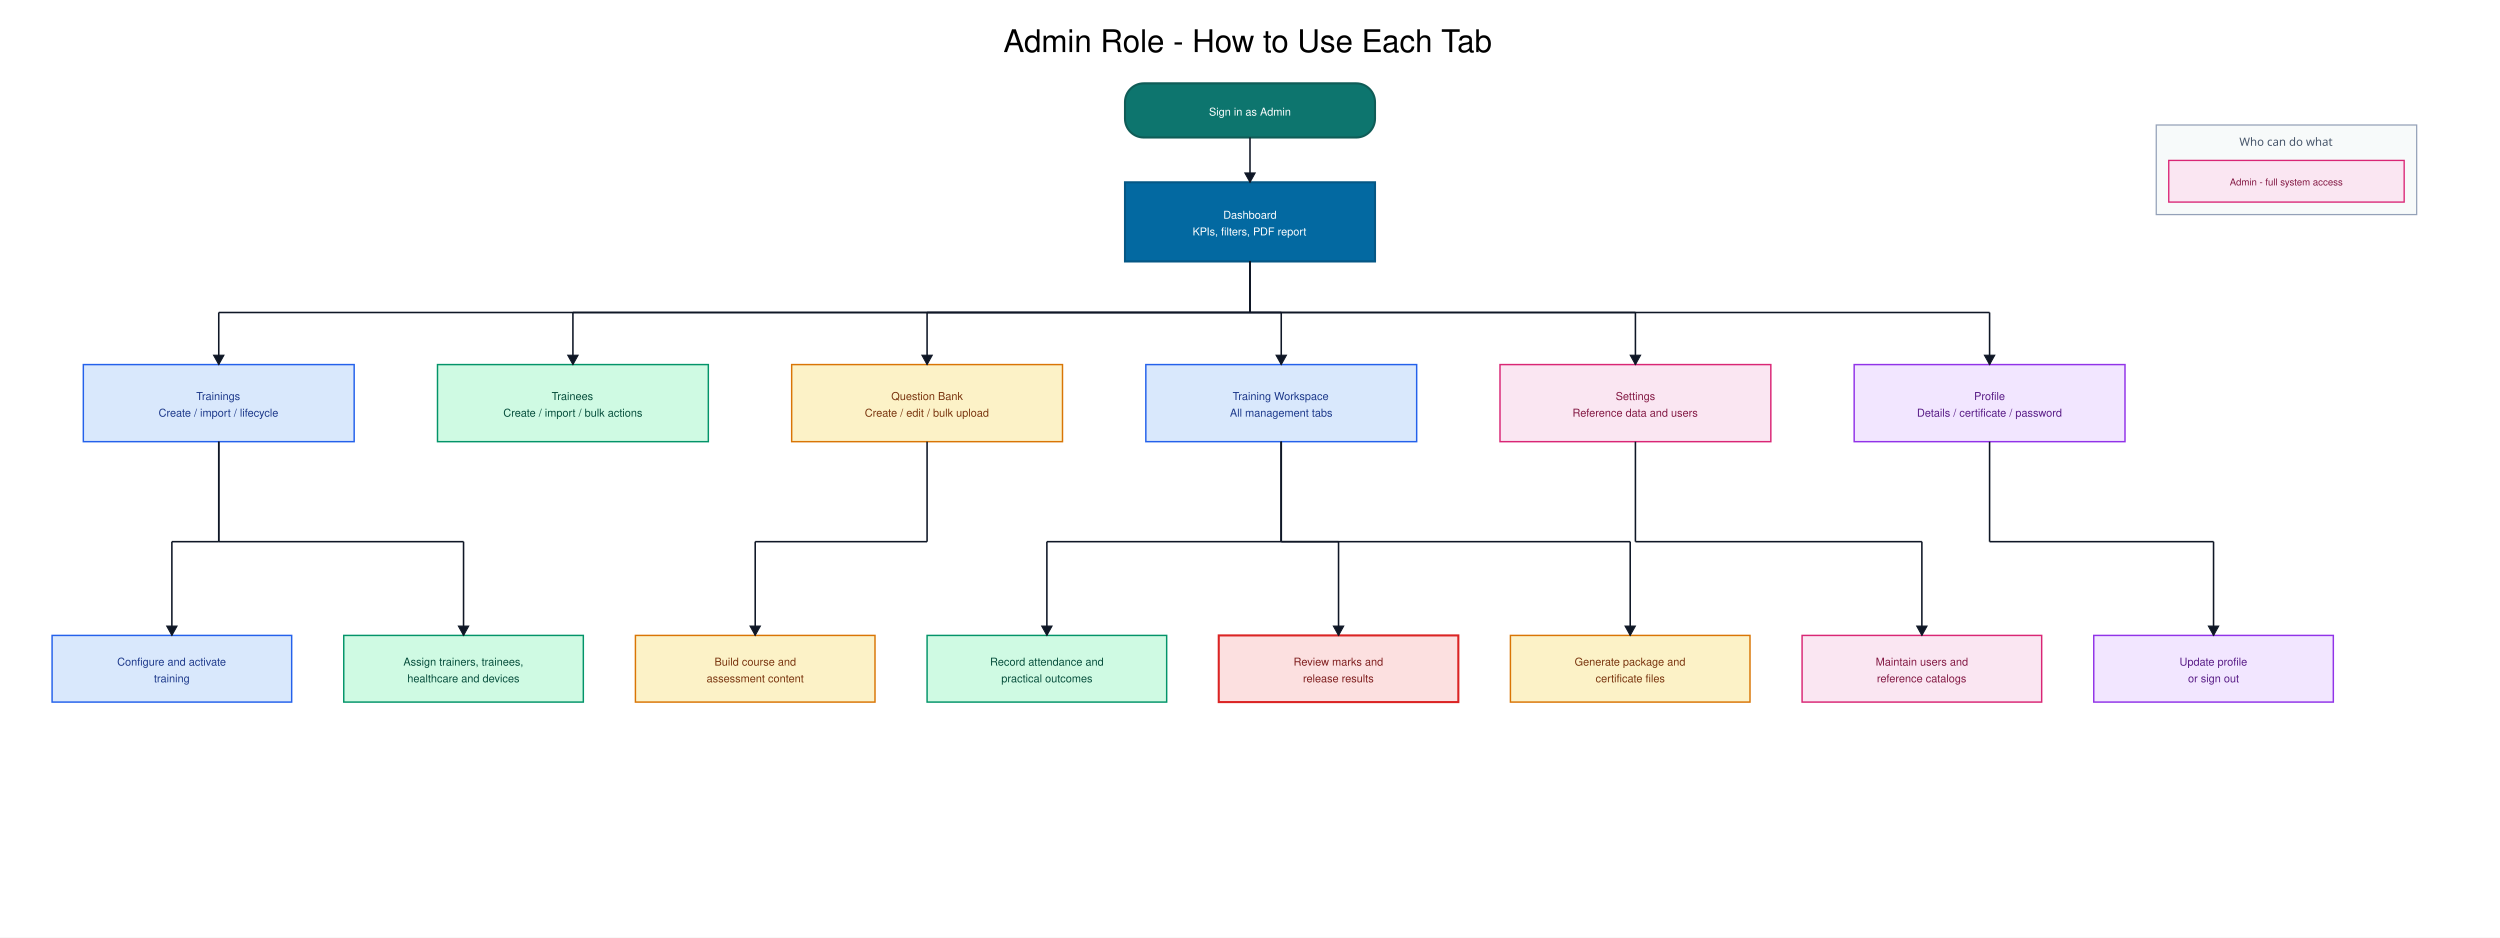
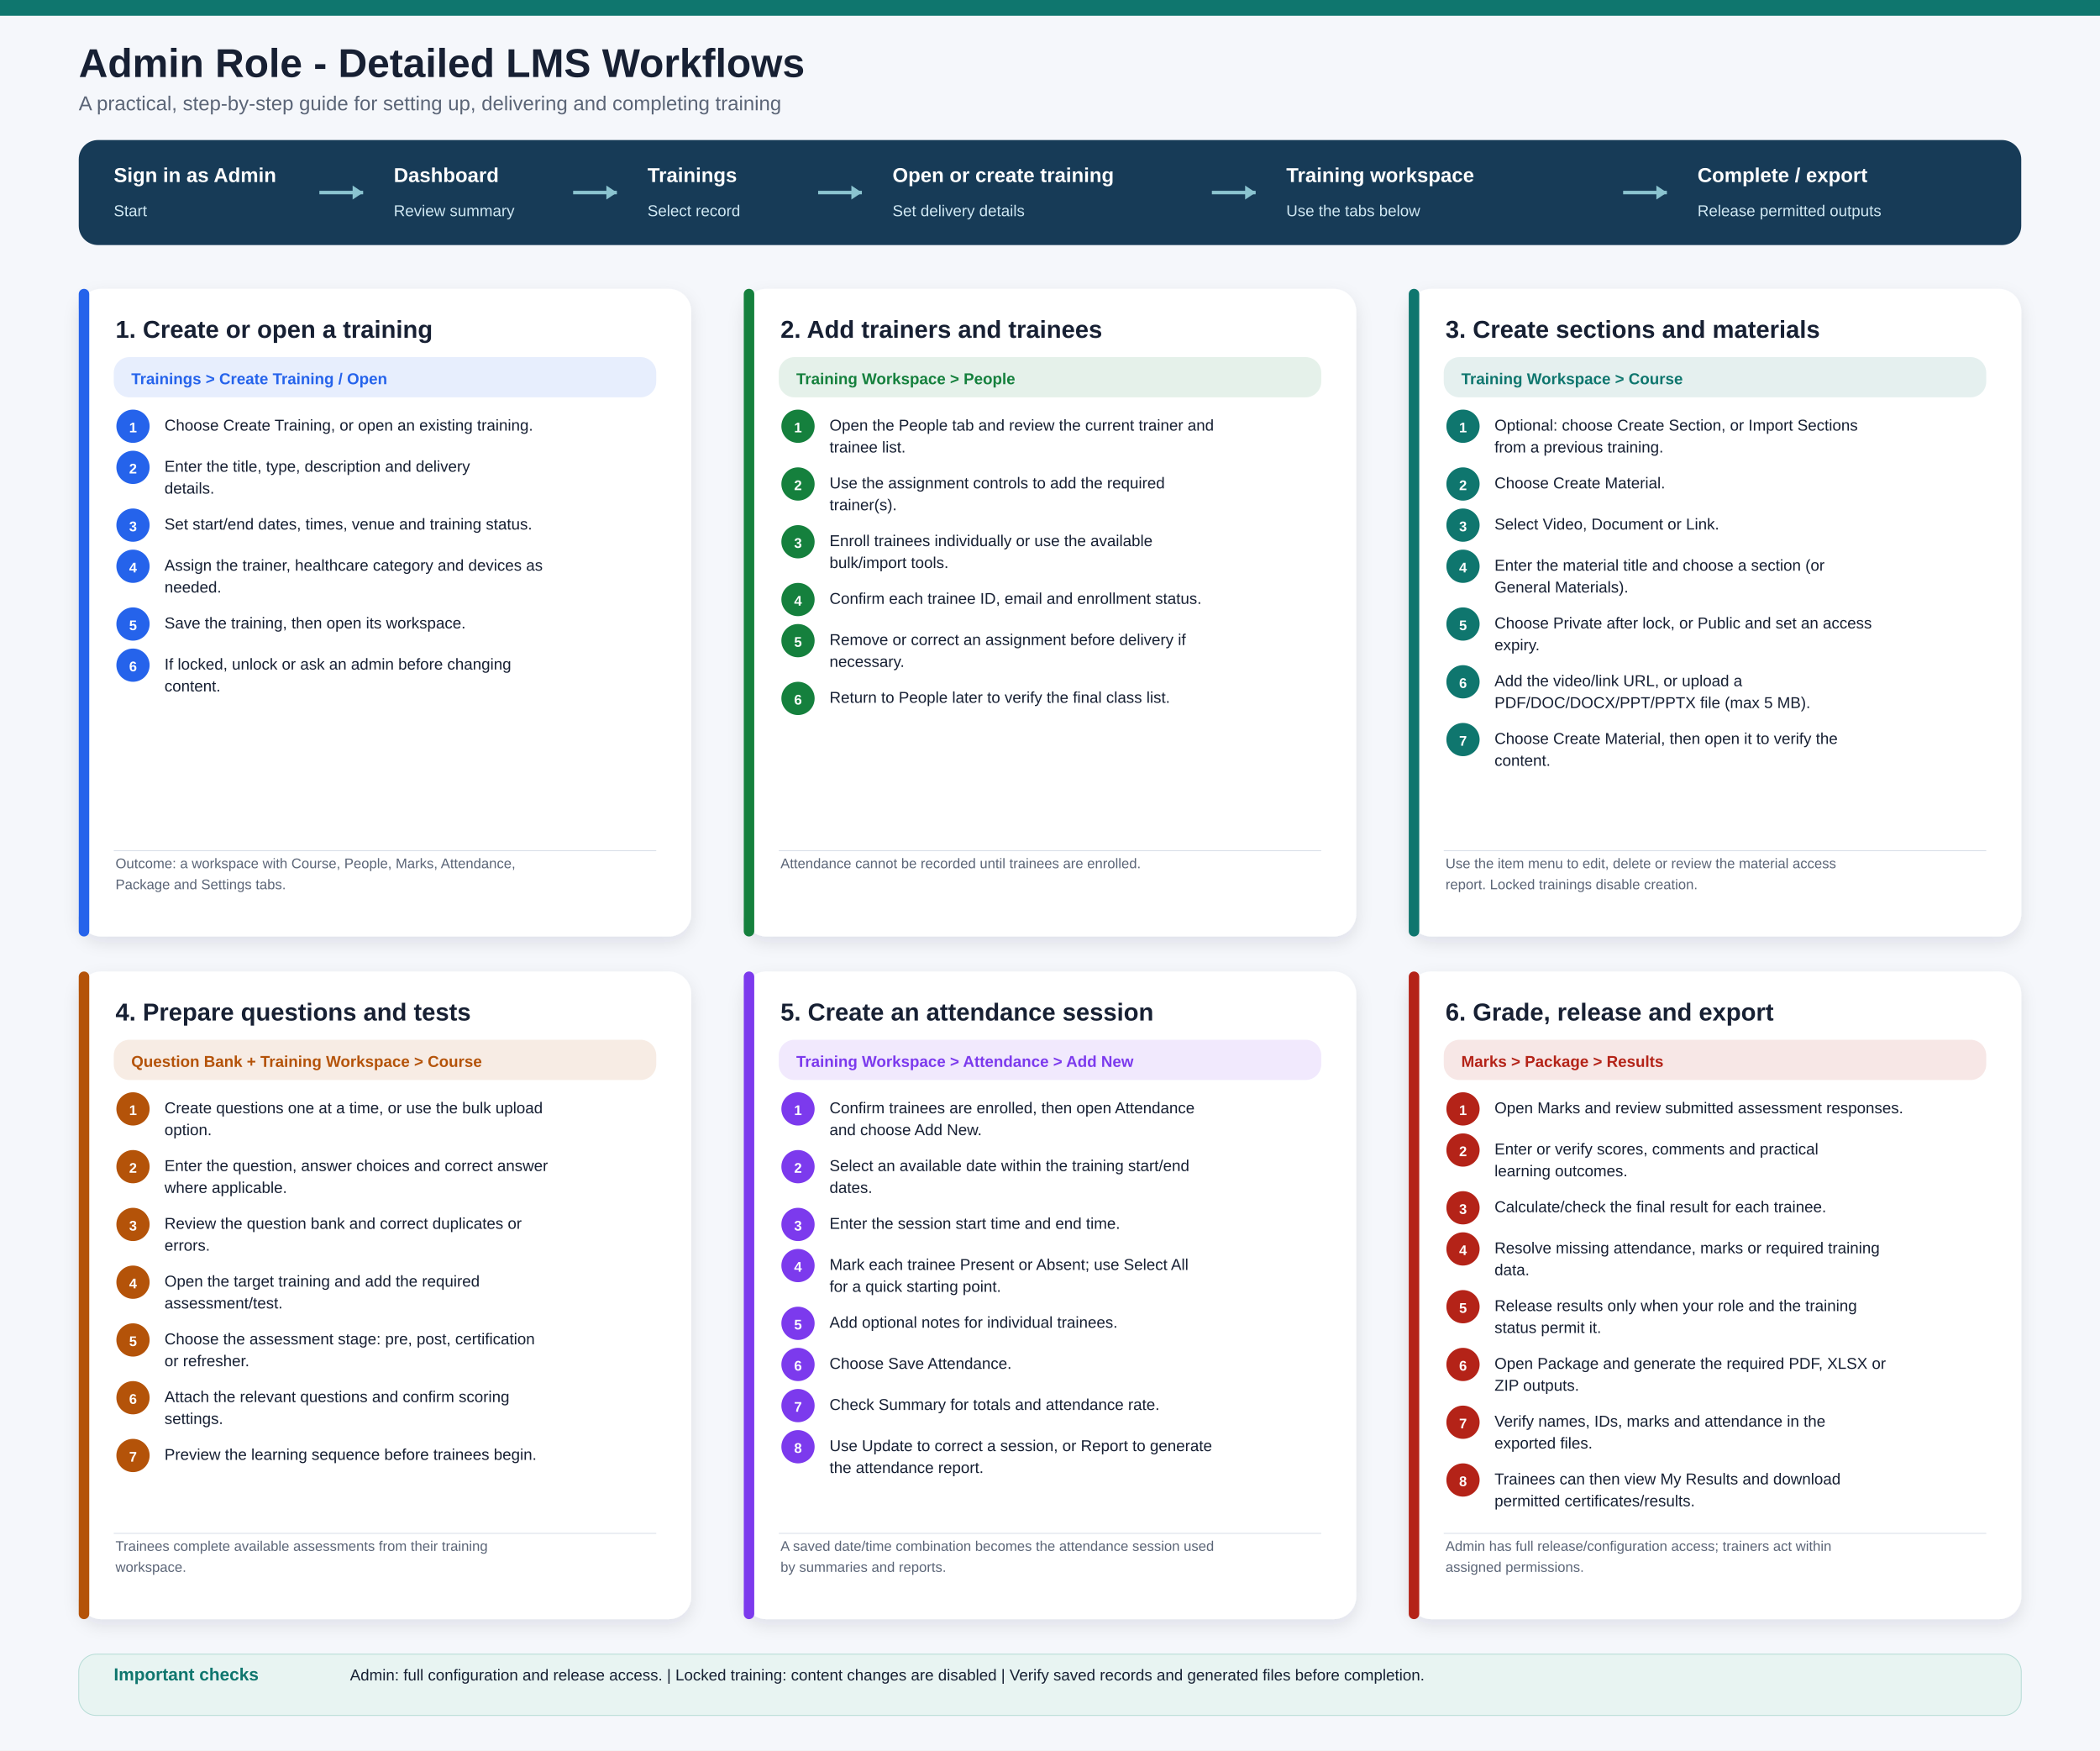
- <svg xmlns="http://www.w3.org/2000/svg" width="2400" height="900" preserveAspectRatio="xMinYMin meet" viewBox="0 0 2400 900" version="1.0" fill-rule="evenodd">
-   <clipPath id="clip">
-     <rect x="0" y="0" width="2400" height="900" />
-   </clipPath>
-   <g id="group" transform="scale(1,-1) translate(0,-900)" style="clip-path: url(#clip)">
-     <g transform="">
-       <rect x="0" y="0" width="2400" height="900" style="stroke: none; stroke-linecap: butt; stroke-width: 1; fill: rgb(100%,100%,100%); fill-rule: evenodd;" />
-       <text x="963.255" y="850" style="font-family: Helvetica; font-size: 30px;fill: rgb(0%,0%,0%); stroke:none;" transform="translate(0,1700) scale(1,-1)">Admin Role - How to Use Each Tab</text>
-       <rect x="1080" y="768" width="240" height="52" rx="18" ry="18" style="stroke: rgb(6%,36%,34%); stroke-linecap: butt; stroke-width: 2; fill: rgb(5%,46%,43%); fill-rule: evenodd;" />
-       <text x="1160.609" y="789.0" style="font-family: Helvetica; font-size: 10.5px;fill: rgb(100%,100%,100%); stroke:none;" transform="translate(0,1578) scale(1,-1)">Sign in as Admin</text>
-       <rect x="1080" y="649" width="240" height="76" style="stroke: rgb(2%,34%,52%); stroke-linecap: butt; stroke-width: 2; fill: rgb(1%,41%,63%); fill-rule: evenodd;" />
-       <text x="1174.322" y="690.0" style="font-family: Helvetica; font-size: 10.5px;fill: rgb(100%,100%,100%); stroke:none;" transform="translate(0,1380) scale(1,-1)">Dashboard</text>
-       <text x="1144.859" y="674.0" style="font-family: Helvetica; font-size: 10.5px;fill: rgb(100%,100%,100%); stroke:none;" transform="translate(0,1348) scale(1,-1)">KPIs, filters, PDF report</text>
-       <rect x="80" y="476" width="260" height="74" style="stroke: rgb(14%,38%,92%); stroke-linecap: butt; stroke-width: 1.4; fill: rgb(85%,91%,99%); fill-rule: evenodd;" />
-       <text x="188.412" y="516.0" style="font-family: Helvetica; font-size: 10.5px;fill: rgb(11%,22%,54%); stroke:none;" transform="translate(0,1032) scale(1,-1)">Trainings</text>
-       <text x="152.234" y="500.0" style="font-family: Helvetica; font-size: 10.5px;fill: rgb(11%,22%,54%); stroke:none;" transform="translate(0,1000) scale(1,-1)">Create / import / lifecycle</text>
-       <rect x="420" y="476" width="260" height="74" style="stroke: rgb(1%,58%,41%); stroke-linecap: butt; stroke-width: 1.4; fill: rgb(81%,98%,89%); fill-rule: evenodd;" />
-       <text x="529.577" y="516.0" style="font-family: Helvetica; font-size: 10.5px;fill: rgb(2%,30%,23%); stroke:none;" transform="translate(0,1032) scale(1,-1)">Trainees</text>
-       <text x="483.183" y="500.0" style="font-family: Helvetica; font-size: 10.5px;fill: rgb(2%,30%,23%); stroke:none;" transform="translate(0,1000) scale(1,-1)">Create / import / bulk actions</text>
-       <rect x="760" y="476" width="260" height="74" style="stroke: rgb(85%,46%,2%); stroke-linecap: butt; stroke-width: 1.4; fill: rgb(99%,95%,78%); fill-rule: evenodd;" />
-       <text x="855.565" y="516.0" style="font-family: Helvetica; font-size: 10.5px;fill: rgb(47%,20%,5%); stroke:none;" transform="translate(0,1032) scale(1,-1)">Question Bank</text>
-       <text x="830.176" y="500.0" style="font-family: Helvetica; font-size: 10.5px;fill: rgb(47%,20%,5%); stroke:none;" transform="translate(0,1000) scale(1,-1)">Create / edit / bulk upload</text>
-       <rect x="1100" y="476" width="260" height="74" style="stroke: rgb(14%,38%,92%); stroke-linecap: butt; stroke-width: 1.4; fill: rgb(85%,91%,99%); fill-rule: evenodd;" />
-       <text x="1183.322" y="516.0" style="font-family: Helvetica; font-size: 10.5px;fill: rgb(11%,22%,54%); stroke:none;" transform="translate(0,1032) scale(1,-1)">Training Workspace</text>
-       <text x="1180.687" y="500.0" style="font-family: Helvetica; font-size: 10.5px;fill: rgb(11%,22%,54%); stroke:none;" transform="translate(0,1000) scale(1,-1)">All management tabs</text>
-       <rect x="1440" y="476" width="260" height="74" style="stroke: rgb(85%,15%,46%); stroke-linecap: butt; stroke-width: 1.4; fill: rgb(98%,90%,95%); fill-rule: evenodd;" />
-       <text x="1551.032" y="516.0" style="font-family: Helvetica; font-size: 10.5px;fill: rgb(51%,9%,26%); stroke:none;" transform="translate(0,1032) scale(1,-1)">Settings</text>
-       <text x="1509.593" y="500.0" style="font-family: Helvetica; font-size: 10.5px;fill: rgb(51%,9%,26%); stroke:none;" transform="translate(0,1000) scale(1,-1)">Reference data and users</text>
-       <rect x="1780" y="476" width="260" height="74" style="stroke: rgb(57%,20%,91%); stroke-linecap: butt; stroke-width: 1.4; fill: rgb(95%,90%,100%); fill-rule: evenodd;" />
-       <text x="1895.121" y="516.0" style="font-family: Helvetica; font-size: 10.5px;fill: rgb(34%,10%,52%); stroke:none;" transform="translate(0,1032) scale(1,-1)">Profile</text>
-       <text x="1840.269" y="500.0" style="font-family: Helvetica; font-size: 10.5px;fill: rgb(34%,10%,52%); stroke:none;" transform="translate(0,1000) scale(1,-1)">Details / certificate / password</text>
-       <rect x="50" y="226" width="230" height="64" style="stroke: rgb(14%,38%,92%); stroke-linecap: butt; stroke-width: 1.4; fill: rgb(85%,91%,99%); fill-rule: evenodd;" />
-       <text x="112.474" y="261.0" style="font-family: Helvetica; font-size: 10.5px;fill: rgb(11%,22%,54%); stroke:none;" transform="translate(0,522) scale(1,-1)">Configure and activate</text>
-       <text x="147.785" y="245.0" style="font-family: Helvetica; font-size: 10.5px;fill: rgb(11%,22%,54%); stroke:none;" transform="translate(0,490) scale(1,-1)">training</text>
-       <rect x="330" y="226" width="230" height="64" style="stroke: rgb(1%,58%,41%); stroke-linecap: butt; stroke-width: 1.4; fill: rgb(81%,98%,89%); fill-rule: evenodd;" />
-       <text x="387.229" y="261.0" style="font-family: Helvetica; font-size: 10.5px;fill: rgb(2%,30%,23%); stroke:none;" transform="translate(0,522) scale(1,-1)">Assign trainers, trainees,</text>
-       <text x="391.014" y="245.0" style="font-family: Helvetica; font-size: 10.5px;fill: rgb(2%,30%,23%); stroke:none;" transform="translate(0,490) scale(1,-1)">healthcare and devices</text>
-       <rect x="610" y="226" width="230" height="64" style="stroke: rgb(85%,46%,2%); stroke-linecap: butt; stroke-width: 1.4; fill: rgb(99%,95%,78%); fill-rule: evenodd;" />
-       <text x="685.898" y="261.0" style="font-family: Helvetica; font-size: 10.5px;fill: rgb(47%,20%,5%); stroke:none;" transform="translate(0,522) scale(1,-1)">Build course and</text>
-       <text x="678.312" y="245.0" style="font-family: Helvetica; font-size: 10.5px;fill: rgb(47%,20%,5%); stroke:none;" transform="translate(0,490) scale(1,-1)">assessment content</text>
-       <rect x="890" y="226" width="230" height="64" style="stroke: rgb(1%,58%,41%); stroke-linecap: butt; stroke-width: 1.4; fill: rgb(81%,98%,89%); fill-rule: evenodd;" />
-       <text x="950.426" y="261.0" style="font-family: Helvetica; font-size: 10.5px;fill: rgb(2%,30%,23%); stroke:none;" transform="translate(0,522) scale(1,-1)">Record attendance and</text>
-       <text x="961.236" y="245.0" style="font-family: Helvetica; font-size: 10.5px;fill: rgb(2%,30%,23%); stroke:none;" transform="translate(0,490) scale(1,-1)">practical outcomes</text>
-       <rect x="1170" y="226" width="230" height="64" style="stroke: rgb(86%,14%,14%); stroke-linecap: butt; stroke-width: 2; fill: rgb(99%,88%,88%); fill-rule: evenodd;" />
-       <text x="1241.824" y="261.0" style="font-family: Helvetica; font-size: 10.5px;fill: rgb(49%,11%,11%); stroke:none;" transform="translate(0,522) scale(1,-1)">Review marks and</text>
-       <text x="1250.864" y="245.0" style="font-family: Helvetica; font-size: 10.5px;fill: rgb(49%,11%,11%); stroke:none;" transform="translate(0,490) scale(1,-1)">release results</text>
-       <rect x="1450" y="226" width="230" height="64" style="stroke: rgb(85%,46%,2%); stroke-linecap: butt; stroke-width: 1.4; fill: rgb(99%,95%,78%); fill-rule: evenodd;" />
-       <text x="1511.592" y="261.0" style="font-family: Helvetica; font-size: 10.5px;fill: rgb(47%,20%,5%); stroke:none;" transform="translate(0,522) scale(1,-1)">Generate package and</text>
-       <text x="1531.741" y="245.0" style="font-family: Helvetica; font-size: 10.5px;fill: rgb(47%,20%,5%); stroke:none;" transform="translate(0,490) scale(1,-1)">certificate files</text>
-       <rect x="1730" y="226" width="230" height="64" style="stroke: rgb(85%,15%,46%); stroke-linecap: butt; stroke-width: 1.4; fill: rgb(98%,90%,95%); fill-rule: evenodd;" />
-       <text x="1800.648" y="261.0" style="font-family: Helvetica; font-size: 10.5px;fill: rgb(51%,9%,26%); stroke:none;" transform="translate(0,522) scale(1,-1)">Maintain users and</text>
-       <text x="1801.813" y="245.0" style="font-family: Helvetica; font-size: 10.5px;fill: rgb(51%,9%,26%); stroke:none;" transform="translate(0,490) scale(1,-1)">reference catalogs</text>
-       <rect x="2010" y="226" width="230" height="64" style="stroke: rgb(57%,20%,91%); stroke-linecap: butt; stroke-width: 1.4; fill: rgb(95%,90%,100%); fill-rule: evenodd;" />
-       <text x="2092.319" y="261.0" style="font-family: Helvetica; font-size: 10.5px;fill: rgb(34%,10%,52%); stroke:none;" transform="translate(0,522) scale(1,-1)">Update profile</text>
-       <text x="2100.488" y="245.0" style="font-family: Helvetica; font-size: 10.5px;fill: rgb(34%,10%,52%); stroke:none;" transform="translate(0,490) scale(1,-1)">or sign out</text>
-       <path d="M 1200,768 L 1200,725 Z" style="stroke: rgb(6%,9%,15%); stroke-linecap: butt; stroke-width: 1.5;" />
-       <polygon points="1200 725, 1195 734, 1205 734" style="stroke: rgb(6%,9%,15%); stroke-linecap: butt; stroke-width: 1; fill: rgb(6%,9%,15%); fill-rule: evenodd;" />
-       <path d="M 1200,649 L 1200,600 Z" style="stroke: rgb(6%,9%,15%); stroke-linecap: butt; stroke-width: 1.5;" />
-       <path d="M 1200,600 L 210,600 Z" style="stroke: rgb(6%,9%,15%); stroke-linecap: butt; stroke-width: 1.5;" />
-       <path d="M 210,600 L 210,550 Z" style="stroke: rgb(6%,9%,15%); stroke-linecap: butt; stroke-width: 1.5;" />
-       <polygon points="210 550, 205 559, 215 559" style="stroke: rgb(6%,9%,15%); stroke-linecap: butt; stroke-width: 1; fill: rgb(6%,9%,15%); fill-rule: evenodd;" />
-       <path d="M 1200,649 L 1200,600 Z" style="stroke: rgb(6%,9%,15%); stroke-linecap: butt; stroke-width: 1.5;" />
-       <path d="M 1200,600 L 550,600 Z" style="stroke: rgb(6%,9%,15%); stroke-linecap: butt; stroke-width: 1.5;" />
-       <path d="M 550,600 L 550,550 Z" style="stroke: rgb(6%,9%,15%); stroke-linecap: butt; stroke-width: 1.5;" />
-       <polygon points="550 550, 545 559, 555 559" style="stroke: rgb(6%,9%,15%); stroke-linecap: butt; stroke-width: 1; fill: rgb(6%,9%,15%); fill-rule: evenodd;" />
-       <path d="M 1200,649 L 1200,600 Z" style="stroke: rgb(6%,9%,15%); stroke-linecap: butt; stroke-width: 1.5;" />
-       <path d="M 1200,600 L 890,600 Z" style="stroke: rgb(6%,9%,15%); stroke-linecap: butt; stroke-width: 1.5;" />
-       <path d="M 890,600 L 890,550 Z" style="stroke: rgb(6%,9%,15%); stroke-linecap: butt; stroke-width: 1.5;" />
-       <polygon points="890 550, 885 559, 895 559" style="stroke: rgb(6%,9%,15%); stroke-linecap: butt; stroke-width: 1; fill: rgb(6%,9%,15%); fill-rule: evenodd;" />
-       <path d="M 1200,649 L 1200,600 Z" style="stroke: rgb(6%,9%,15%); stroke-linecap: butt; stroke-width: 1.5;" />
-       <path d="M 1200,600 L 1230,600 Z" style="stroke: rgb(6%,9%,15%); stroke-linecap: butt; stroke-width: 1.5;" />
-       <path d="M 1230,600 L 1230,550 Z" style="stroke: rgb(6%,9%,15%); stroke-linecap: butt; stroke-width: 1.5;" />
-       <polygon points="1230 550, 1225 559, 1235 559" style="stroke: rgb(6%,9%,15%); stroke-linecap: butt; stroke-width: 1; fill: rgb(6%,9%,15%); fill-rule: evenodd;" />
-       <path d="M 1200,649 L 1200,600 Z" style="stroke: rgb(6%,9%,15%); stroke-linecap: butt; stroke-width: 1.5;" />
-       <path d="M 1200,600 L 1570,600 Z" style="stroke: rgb(6%,9%,15%); stroke-linecap: butt; stroke-width: 1.5;" />
-       <path d="M 1570,600 L 1570,550 Z" style="stroke: rgb(6%,9%,15%); stroke-linecap: butt; stroke-width: 1.5;" />
-       <polygon points="1570 550, 1565 559, 1575 559" style="stroke: rgb(6%,9%,15%); stroke-linecap: butt; stroke-width: 1; fill: rgb(6%,9%,15%); fill-rule: evenodd;" />
-       <path d="M 1200,649 L 1200,600 Z" style="stroke: rgb(6%,9%,15%); stroke-linecap: butt; stroke-width: 1.5;" />
-       <path d="M 1200,600 L 1910,600 Z" style="stroke: rgb(6%,9%,15%); stroke-linecap: butt; stroke-width: 1.5;" />
-       <path d="M 1910,600 L 1910,550 Z" style="stroke: rgb(6%,9%,15%); stroke-linecap: butt; stroke-width: 1.5;" />
-       <polygon points="1910 550, 1905 559, 1915 559" style="stroke: rgb(6%,9%,15%); stroke-linecap: butt; stroke-width: 1; fill: rgb(6%,9%,15%); fill-rule: evenodd;" />
-       <path d="M 210,476 L 210,380 Z" style="stroke: rgb(6%,9%,15%); stroke-linecap: butt; stroke-width: 1.5;" />
-       <path d="M 210,380 L 165,380 Z" style="stroke: rgb(6%,9%,15%); stroke-linecap: butt; stroke-width: 1.5;" />
-       <path d="M 165,380 L 165,290 Z" style="stroke: rgb(6%,9%,15%); stroke-linecap: butt; stroke-width: 1.5;" />
-       <polygon points="165 290, 160 299, 170 299" style="stroke: rgb(6%,9%,15%); stroke-linecap: butt; stroke-width: 1; fill: rgb(6%,9%,15%); fill-rule: evenodd;" />
-       <path d="M 210,476 L 210,380 Z" style="stroke: rgb(6%,9%,15%); stroke-linecap: butt; stroke-width: 1.5;" />
-       <path d="M 210,380 L 445,380 Z" style="stroke: rgb(6%,9%,15%); stroke-linecap: butt; stroke-width: 1.5;" />
-       <path d="M 445,380 L 445,290 Z" style="stroke: rgb(6%,9%,15%); stroke-linecap: butt; stroke-width: 1.5;" />
-       <polygon points="445 290, 440 299, 450 299" style="stroke: rgb(6%,9%,15%); stroke-linecap: butt; stroke-width: 1; fill: rgb(6%,9%,15%); fill-rule: evenodd;" />
-       <path d="M 890,476 L 890,380 Z" style="stroke: rgb(6%,9%,15%); stroke-linecap: butt; stroke-width: 1.5;" />
-       <path d="M 890,380 L 725,380 Z" style="stroke: rgb(6%,9%,15%); stroke-linecap: butt; stroke-width: 1.5;" />
-       <path d="M 725,380 L 725,290 Z" style="stroke: rgb(6%,9%,15%); stroke-linecap: butt; stroke-width: 1.5;" />
-       <polygon points="725 290, 720 299, 730 299" style="stroke: rgb(6%,9%,15%); stroke-linecap: butt; stroke-width: 1; fill: rgb(6%,9%,15%); fill-rule: evenodd;" />
-       <path d="M 1230,476 L 1230,380 Z" style="stroke: rgb(6%,9%,15%); stroke-linecap: butt; stroke-width: 1.5;" />
-       <path d="M 1230,380 L 1005,380 Z" style="stroke: rgb(6%,9%,15%); stroke-linecap: butt; stroke-width: 1.5;" />
-       <path d="M 1005,380 L 1005,290 Z" style="stroke: rgb(6%,9%,15%); stroke-linecap: butt; stroke-width: 1.5;" />
-       <polygon points="1005 290, 1000 299, 1010 299" style="stroke: rgb(6%,9%,15%); stroke-linecap: butt; stroke-width: 1; fill: rgb(6%,9%,15%); fill-rule: evenodd;" />
-       <path d="M 1230,476 L 1230,380 Z" style="stroke: rgb(6%,9%,15%); stroke-linecap: butt; stroke-width: 1.5;" />
-       <path d="M 1230,380 L 1285,380 Z" style="stroke: rgb(6%,9%,15%); stroke-linecap: butt; stroke-width: 1.5;" />
-       <path d="M 1285,380 L 1285,290 Z" style="stroke: rgb(6%,9%,15%); stroke-linecap: butt; stroke-width: 1.5;" />
-       <polygon points="1285 290, 1280 299, 1290 299" style="stroke: rgb(6%,9%,15%); stroke-linecap: butt; stroke-width: 1; fill: rgb(6%,9%,15%); fill-rule: evenodd;" />
-       <path d="M 1230,476 L 1230,380 Z" style="stroke: rgb(6%,9%,15%); stroke-linecap: butt; stroke-width: 1.5;" />
-       <path d="M 1230,380 L 1565,380 Z" style="stroke: rgb(6%,9%,15%); stroke-linecap: butt; stroke-width: 1.5;" />
-       <path d="M 1565,380 L 1565,290 Z" style="stroke: rgb(6%,9%,15%); stroke-linecap: butt; stroke-width: 1.5;" />
-       <polygon points="1565 290, 1560 299, 1570 299" style="stroke: rgb(6%,9%,15%); stroke-linecap: butt; stroke-width: 1; fill: rgb(6%,9%,15%); fill-rule: evenodd;" />
-       <path d="M 1570,476 L 1570,380 Z" style="stroke: rgb(6%,9%,15%); stroke-linecap: butt; stroke-width: 1.5;" />
-       <path d="M 1570,380 L 1845,380 Z" style="stroke: rgb(6%,9%,15%); stroke-linecap: butt; stroke-width: 1.5;" />
-       <path d="M 1845,380 L 1845,290 Z" style="stroke: rgb(6%,9%,15%); stroke-linecap: butt; stroke-width: 1.5;" />
-       <polygon points="1845 290, 1840 299, 1850 299" style="stroke: rgb(6%,9%,15%); stroke-linecap: butt; stroke-width: 1; fill: rgb(6%,9%,15%); fill-rule: evenodd;" />
-       <path d="M 1910,476 L 1910,380 Z" style="stroke: rgb(6%,9%,15%); stroke-linecap: butt; stroke-width: 1.5;" />
-       <path d="M 1910,380 L 2125,380 Z" style="stroke: rgb(6%,9%,15%); stroke-linecap: butt; stroke-width: 1.5;" />
-       <path d="M 2125,380 L 2125,290 Z" style="stroke: rgb(6%,9%,15%); stroke-linecap: butt; stroke-width: 1.5;" />
-       <polygon points="2125 290, 2120 299, 2130 299" style="stroke: rgb(6%,9%,15%); stroke-linecap: butt; stroke-width: 1; fill: rgb(6%,9%,15%); fill-rule: evenodd;" />
-       <rect x="2070" y="694" width="250" height="86" style="stroke: rgb(58%,63%,72%); stroke-linecap: butt; stroke-width: 1.2; fill: rgb(97%,98%,98%); fill-rule: evenodd;" />
-       <text x="2149.773" y="760" style="font-family: Helvetica-Bold; font-size: 11px;fill: rgb(27%,33%,41%); stroke:none;" transform="translate(0,1520) scale(1,-1)">Who can do what</text>
-       <rect x="2082" y="706" width="226" height="40" style="stroke: rgb(85%,15%,46%); stroke-linecap: butt; stroke-width: 1.3; fill: rgb(98%,90%,95%); fill-rule: evenodd;" />
-       <text x="2140.554" y="722" style="font-family: Helvetica; font-size: 9.2px;fill: rgb(51%,9%,26%); stroke:none;" transform="translate(0,1444) scale(1,-1)">Admin - full system access</text>
-     </g>
-   </g>
+ <svg xmlns="http://www.w3.org/2000/svg" width="2400" height="2000" viewBox="0 0 2400 2000">
+   <defs>
+     <filter id="shadow" x="-10%" y="-10%" width="120%" height="130%">
+       <feDropShadow dx="0" dy="7" stdDeviation="9" flood-color="#172033" flood-opacity="0.10" />
+     </filter>
+   </defs>
+   <rect width="2400" height="2000" fill="#F5F7FB" />
+   <rect x="0" y="0" width="2400" height="18" fill="#0F766E" />
+   <text x="90" y="88" font-family="Arial, Helvetica, sans-serif" font-size="46" font-weight="700" fill="#172033" text-anchor="start">Admin Role - Detailed LMS Workflows</text>
+   <text x="90" y="126" font-family="Arial, Helvetica, sans-serif" font-size="23" font-weight="400" fill="#5B6577" text-anchor="start">A practical, step-by-step guide for setting up, delivering and completing training</text>
+   <rect x="90" y="160" width="2220" height="120" rx="22" fill="#173B57" />
+   <text x="130" y="208" font-family="Arial, Helvetica, sans-serif" font-size="23" font-weight="700" fill="#FFFFFF" text-anchor="start">Sign in as Admin</text>
+   <text x="450" y="208" font-family="Arial, Helvetica, sans-serif" font-size="23" font-weight="700" fill="#FFFFFF" text-anchor="start">Dashboard</text>
+   <text x="740" y="208" font-family="Arial, Helvetica, sans-serif" font-size="23" font-weight="700" fill="#FFFFFF" text-anchor="start">Trainings</text>
+   <text x="1020" y="208" font-family="Arial, Helvetica, sans-serif" font-size="23" font-weight="700" fill="#FFFFFF" text-anchor="start">Open or create training</text>
+   <text x="1470" y="208" font-family="Arial, Helvetica, sans-serif" font-size="23" font-weight="700" fill="#FFFFFF" text-anchor="start">Training workspace</text>
+   <text x="1940" y="208" font-family="Arial, Helvetica, sans-serif" font-size="23" font-weight="700" fill="#FFFFFF" text-anchor="start">Complete / export</text>
+   <text x="130" y="247" font-family="Arial, Helvetica, sans-serif" font-size="18" font-weight="400" fill="#CFE7F2" text-anchor="start">Start</text>
+   <text x="450" y="247" font-family="Arial, Helvetica, sans-serif" font-size="18" font-weight="400" fill="#CFE7F2" text-anchor="start">Review summary</text>
+   <text x="740" y="247" font-family="Arial, Helvetica, sans-serif" font-size="18" font-weight="400" fill="#CFE7F2" text-anchor="start">Select record</text>
+   <text x="1020" y="247" font-family="Arial, Helvetica, sans-serif" font-size="18" font-weight="400" fill="#CFE7F2" text-anchor="start">Set delivery details</text>
+   <text x="1470" y="247" font-family="Arial, Helvetica, sans-serif" font-size="18" font-weight="400" fill="#CFE7F2" text-anchor="start">Use the tabs below</text>
+   <text x="1940" y="247" font-family="Arial, Helvetica, sans-serif" font-size="18" font-weight="400" fill="#CFE7F2" text-anchor="start">Release permitted outputs</text>
+   <path d="M 365 220 H 415" stroke="#8BC4D0" stroke-width="4" />
+   <path d="M 415 220 l -12 -8 v 16 z" fill="#8BC4D0" />
+   <path d="M 655 220 H 705" stroke="#8BC4D0" stroke-width="4" />
+   <path d="M 705 220 l -12 -8 v 16 z" fill="#8BC4D0" />
+   <path d="M 935 220 H 985" stroke="#8BC4D0" stroke-width="4" />
+   <path d="M 985 220 l -12 -8 v 16 z" fill="#8BC4D0" />
+   <path d="M 1385 220 H 1435" stroke="#8BC4D0" stroke-width="4" />
+   <path d="M 1435 220 l -12 -8 v 16 z" fill="#8BC4D0" />
+   <path d="M 1855 220 H 1905" stroke="#8BC4D0" stroke-width="4" />
+   <path d="M 1905 220 l -12 -8 v 16 z" fill="#8BC4D0" />
+   <rect x="90" y="330" width="700" height="740" rx="26" fill="#FFFFFF" filter="url(#shadow)" />
+   <rect x="90" y="330" width="12" height="740" rx="6" fill="#2563EB" />
+   <text x="132" y="386" font-family="Arial, Helvetica, sans-serif" font-size="28" font-weight="700" fill="#172033" text-anchor="start">1. Create or open a training</text>
+   <rect x="130" y="408" width="620" height="46" rx="18" fill="#2563EB" opacity="0.11" />
+   <text x="150" y="439" font-family="Arial, Helvetica, sans-serif" font-size="18" font-weight="700" fill="#2563EB" text-anchor="start">Trainings  &gt;  Create Training / Open</text>
+   <circle cx="152" cy="487" r="19" fill="#2563EB" />
+   <text x="152" y="494" font-family="Arial, Helvetica, sans-serif" font-size="16" font-weight="700" fill="#FFFFFF" text-anchor="middle">1</text>
+   <text x="188" y="492" font-family="Arial, Helvetica, sans-serif" font-size="18" font-weight="400" fill="#172033" text-anchor="start">Choose Create Training, or open an existing training.</text>
+   <circle cx="152" cy="534" r="19" fill="#2563EB" />
+   <text x="152" y="541" font-family="Arial, Helvetica, sans-serif" font-size="16" font-weight="700" fill="#FFFFFF" text-anchor="middle">2</text>
+   <text x="188" y="539" font-family="Arial, Helvetica, sans-serif" font-size="18" font-weight="400" fill="#172033" text-anchor="start">Enter the title, type, description and delivery</text>
+   <text x="188" y="564" font-family="Arial, Helvetica, sans-serif" font-size="18" font-weight="400" fill="#172033" text-anchor="start">details.</text>
+   <circle cx="152" cy="600" r="19" fill="#2563EB" />
+   <text x="152" y="607" font-family="Arial, Helvetica, sans-serif" font-size="16" font-weight="700" fill="#FFFFFF" text-anchor="middle">3</text>
+   <text x="188" y="605" font-family="Arial, Helvetica, sans-serif" font-size="18" font-weight="400" fill="#172033" text-anchor="start">Set start/end dates, times, venue and training status.</text>
+   <circle cx="152" cy="647" r="19" fill="#2563EB" />
+   <text x="152" y="654" font-family="Arial, Helvetica, sans-serif" font-size="16" font-weight="700" fill="#FFFFFF" text-anchor="middle">4</text>
+   <text x="188" y="652" font-family="Arial, Helvetica, sans-serif" font-size="18" font-weight="400" fill="#172033" text-anchor="start">Assign the trainer, healthcare category and devices as</text>
+   <text x="188" y="677" font-family="Arial, Helvetica, sans-serif" font-size="18" font-weight="400" fill="#172033" text-anchor="start">needed.</text>
+   <circle cx="152" cy="713" r="19" fill="#2563EB" />
+   <text x="152" y="720" font-family="Arial, Helvetica, sans-serif" font-size="16" font-weight="700" fill="#FFFFFF" text-anchor="middle">5</text>
+   <text x="188" y="718" font-family="Arial, Helvetica, sans-serif" font-size="18" font-weight="400" fill="#172033" text-anchor="start">Save the training, then open its workspace.</text>
+   <circle cx="152" cy="760" r="19" fill="#2563EB" />
+   <text x="152" y="767" font-family="Arial, Helvetica, sans-serif" font-size="16" font-weight="700" fill="#FFFFFF" text-anchor="middle">6</text>
+   <text x="188" y="765" font-family="Arial, Helvetica, sans-serif" font-size="18" font-weight="400" fill="#172033" text-anchor="start">If locked, unlock or ask an admin before changing</text>
+   <text x="188" y="790" font-family="Arial, Helvetica, sans-serif" font-size="18" font-weight="400" fill="#172033" text-anchor="start">content.</text>
+   <line x1="130" y1="972" x2="750" y2="972" stroke="#D9DFE8" />
+   <text x="132" y="992" font-family="Arial, Helvetica, sans-serif" font-size="16" font-weight="400" fill="#5B6577" text-anchor="start">Outcome: a workspace with Course, People, Marks, Attendance,</text>
+   <text x="132" y="1016" font-family="Arial, Helvetica, sans-serif" font-size="16" font-weight="400" fill="#5B6577" text-anchor="start">Package and Settings tabs.</text>
+   <rect x="850" y="330" width="700" height="740" rx="26" fill="#FFFFFF" filter="url(#shadow)" />
+   <rect x="850" y="330" width="12" height="740" rx="6" fill="#15803D" />
+   <text x="892" y="386" font-family="Arial, Helvetica, sans-serif" font-size="28" font-weight="700" fill="#172033" text-anchor="start">2. Add trainers and trainees</text>
+   <rect x="890" y="408" width="620" height="46" rx="18" fill="#15803D" opacity="0.11" />
+   <text x="910" y="439" font-family="Arial, Helvetica, sans-serif" font-size="18" font-weight="700" fill="#15803D" text-anchor="start">Training Workspace  &gt;  People</text>
+   <circle cx="912" cy="487" r="19" fill="#15803D" />
+   <text x="912" y="494" font-family="Arial, Helvetica, sans-serif" font-size="16" font-weight="700" fill="#FFFFFF" text-anchor="middle">1</text>
+   <text x="948" y="492" font-family="Arial, Helvetica, sans-serif" font-size="18" font-weight="400" fill="#172033" text-anchor="start">Open the People tab and review the current trainer and</text>
+   <text x="948" y="517" font-family="Arial, Helvetica, sans-serif" font-size="18" font-weight="400" fill="#172033" text-anchor="start">trainee list.</text>
+   <circle cx="912" cy="553" r="19" fill="#15803D" />
+   <text x="912" y="560" font-family="Arial, Helvetica, sans-serif" font-size="16" font-weight="700" fill="#FFFFFF" text-anchor="middle">2</text>
+   <text x="948" y="558" font-family="Arial, Helvetica, sans-serif" font-size="18" font-weight="400" fill="#172033" text-anchor="start">Use the assignment controls to add the required</text>
+   <text x="948" y="583" font-family="Arial, Helvetica, sans-serif" font-size="18" font-weight="400" fill="#172033" text-anchor="start">trainer(s).</text>
+   <circle cx="912" cy="619" r="19" fill="#15803D" />
+   <text x="912" y="626" font-family="Arial, Helvetica, sans-serif" font-size="16" font-weight="700" fill="#FFFFFF" text-anchor="middle">3</text>
+   <text x="948" y="624" font-family="Arial, Helvetica, sans-serif" font-size="18" font-weight="400" fill="#172033" text-anchor="start">Enroll trainees individually or use the available</text>
+   <text x="948" y="649" font-family="Arial, Helvetica, sans-serif" font-size="18" font-weight="400" fill="#172033" text-anchor="start">bulk/import tools.</text>
+   <circle cx="912" cy="685" r="19" fill="#15803D" />
+   <text x="912" y="692" font-family="Arial, Helvetica, sans-serif" font-size="16" font-weight="700" fill="#FFFFFF" text-anchor="middle">4</text>
+   <text x="948" y="690" font-family="Arial, Helvetica, sans-serif" font-size="18" font-weight="400" fill="#172033" text-anchor="start">Confirm each trainee ID, email and enrollment status.</text>
+   <circle cx="912" cy="732" r="19" fill="#15803D" />
+   <text x="912" y="739" font-family="Arial, Helvetica, sans-serif" font-size="16" font-weight="700" fill="#FFFFFF" text-anchor="middle">5</text>
+   <text x="948" y="737" font-family="Arial, Helvetica, sans-serif" font-size="18" font-weight="400" fill="#172033" text-anchor="start">Remove or correct an assignment before delivery if</text>
+   <text x="948" y="762" font-family="Arial, Helvetica, sans-serif" font-size="18" font-weight="400" fill="#172033" text-anchor="start">necessary.</text>
+   <circle cx="912" cy="798" r="19" fill="#15803D" />
+   <text x="912" y="805" font-family="Arial, Helvetica, sans-serif" font-size="16" font-weight="700" fill="#FFFFFF" text-anchor="middle">6</text>
+   <text x="948" y="803" font-family="Arial, Helvetica, sans-serif" font-size="18" font-weight="400" fill="#172033" text-anchor="start">Return to People later to verify the final class list.</text>
+   <line x1="890" y1="972" x2="1510" y2="972" stroke="#D9DFE8" />
+   <text x="892" y="992" font-family="Arial, Helvetica, sans-serif" font-size="16" font-weight="400" fill="#5B6577" text-anchor="start">Attendance cannot be recorded until trainees are enrolled.</text>
+   <rect x="1610" y="330" width="700" height="740" rx="26" fill="#FFFFFF" filter="url(#shadow)" />
+   <rect x="1610" y="330" width="12" height="740" rx="6" fill="#0F766E" />
+   <text x="1652" y="386" font-family="Arial, Helvetica, sans-serif" font-size="28" font-weight="700" fill="#172033" text-anchor="start">3. Create sections and materials</text>
+   <rect x="1650" y="408" width="620" height="46" rx="18" fill="#0F766E" opacity="0.11" />
+   <text x="1670" y="439" font-family="Arial, Helvetica, sans-serif" font-size="18" font-weight="700" fill="#0F766E" text-anchor="start">Training Workspace  &gt;  Course</text>
+   <circle cx="1672" cy="487" r="19" fill="#0F766E" />
+   <text x="1672" y="494" font-family="Arial, Helvetica, sans-serif" font-size="16" font-weight="700" fill="#FFFFFF" text-anchor="middle">1</text>
+   <text x="1708" y="492" font-family="Arial, Helvetica, sans-serif" font-size="18" font-weight="400" fill="#172033" text-anchor="start">Optional: choose Create Section, or Import Sections</text>
+   <text x="1708" y="517" font-family="Arial, Helvetica, sans-serif" font-size="18" font-weight="400" fill="#172033" text-anchor="start">from a previous training.</text>
+   <circle cx="1672" cy="553" r="19" fill="#0F766E" />
+   <text x="1672" y="560" font-family="Arial, Helvetica, sans-serif" font-size="16" font-weight="700" fill="#FFFFFF" text-anchor="middle">2</text>
+   <text x="1708" y="558" font-family="Arial, Helvetica, sans-serif" font-size="18" font-weight="400" fill="#172033" text-anchor="start">Choose Create Material.</text>
+   <circle cx="1672" cy="600" r="19" fill="#0F766E" />
+   <text x="1672" y="607" font-family="Arial, Helvetica, sans-serif" font-size="16" font-weight="700" fill="#FFFFFF" text-anchor="middle">3</text>
+   <text x="1708" y="605" font-family="Arial, Helvetica, sans-serif" font-size="18" font-weight="400" fill="#172033" text-anchor="start">Select Video, Document or Link.</text>
+   <circle cx="1672" cy="647" r="19" fill="#0F766E" />
+   <text x="1672" y="654" font-family="Arial, Helvetica, sans-serif" font-size="16" font-weight="700" fill="#FFFFFF" text-anchor="middle">4</text>
+   <text x="1708" y="652" font-family="Arial, Helvetica, sans-serif" font-size="18" font-weight="400" fill="#172033" text-anchor="start">Enter the material title and choose a section (or</text>
+   <text x="1708" y="677" font-family="Arial, Helvetica, sans-serif" font-size="18" font-weight="400" fill="#172033" text-anchor="start">General Materials).</text>
+   <circle cx="1672" cy="713" r="19" fill="#0F766E" />
+   <text x="1672" y="720" font-family="Arial, Helvetica, sans-serif" font-size="16" font-weight="700" fill="#FFFFFF" text-anchor="middle">5</text>
+   <text x="1708" y="718" font-family="Arial, Helvetica, sans-serif" font-size="18" font-weight="400" fill="#172033" text-anchor="start">Choose Private after lock, or Public and set an access</text>
+   <text x="1708" y="743" font-family="Arial, Helvetica, sans-serif" font-size="18" font-weight="400" fill="#172033" text-anchor="start">expiry.</text>
+   <circle cx="1672" cy="779" r="19" fill="#0F766E" />
+   <text x="1672" y="786" font-family="Arial, Helvetica, sans-serif" font-size="16" font-weight="700" fill="#FFFFFF" text-anchor="middle">6</text>
+   <text x="1708" y="784" font-family="Arial, Helvetica, sans-serif" font-size="18" font-weight="400" fill="#172033" text-anchor="start">Add the video/link URL, or upload a</text>
+   <text x="1708" y="809" font-family="Arial, Helvetica, sans-serif" font-size="18" font-weight="400" fill="#172033" text-anchor="start">PDF/DOC/DOCX/PPT/PPTX file (max 5 MB).</text>
+   <circle cx="1672" cy="845" r="19" fill="#0F766E" />
+   <text x="1672" y="852" font-family="Arial, Helvetica, sans-serif" font-size="16" font-weight="700" fill="#FFFFFF" text-anchor="middle">7</text>
+   <text x="1708" y="850" font-family="Arial, Helvetica, sans-serif" font-size="18" font-weight="400" fill="#172033" text-anchor="start">Choose Create Material, then open it to verify the</text>
+   <text x="1708" y="875" font-family="Arial, Helvetica, sans-serif" font-size="18" font-weight="400" fill="#172033" text-anchor="start">content.</text>
+   <line x1="1650" y1="972" x2="2270" y2="972" stroke="#D9DFE8" />
+   <text x="1652" y="992" font-family="Arial, Helvetica, sans-serif" font-size="16" font-weight="400" fill="#5B6577" text-anchor="start">Use the item menu to edit, delete or review the material access</text>
+   <text x="1652" y="1016" font-family="Arial, Helvetica, sans-serif" font-size="16" font-weight="400" fill="#5B6577" text-anchor="start">report. Locked trainings disable creation.</text>
+   <rect x="90" y="1110" width="700" height="740" rx="26" fill="#FFFFFF" filter="url(#shadow)" />
+   <rect x="90" y="1110" width="12" height="740" rx="6" fill="#B45309" />
+   <text x="132" y="1166" font-family="Arial, Helvetica, sans-serif" font-size="28" font-weight="700" fill="#172033" text-anchor="start">4. Prepare questions and tests</text>
+   <rect x="130" y="1188" width="620" height="46" rx="18" fill="#B45309" opacity="0.11" />
+   <text x="150" y="1219" font-family="Arial, Helvetica, sans-serif" font-size="18" font-weight="700" fill="#B45309" text-anchor="start">Question Bank  +  Training Workspace  &gt;  Course</text>
+   <circle cx="152" cy="1267" r="19" fill="#B45309" />
+   <text x="152" y="1274" font-family="Arial, Helvetica, sans-serif" font-size="16" font-weight="700" fill="#FFFFFF" text-anchor="middle">1</text>
+   <text x="188" y="1272" font-family="Arial, Helvetica, sans-serif" font-size="18" font-weight="400" fill="#172033" text-anchor="start">Create questions one at a time, or use the bulk upload</text>
+   <text x="188" y="1297" font-family="Arial, Helvetica, sans-serif" font-size="18" font-weight="400" fill="#172033" text-anchor="start">option.</text>
+   <circle cx="152" cy="1333" r="19" fill="#B45309" />
+   <text x="152" y="1340" font-family="Arial, Helvetica, sans-serif" font-size="16" font-weight="700" fill="#FFFFFF" text-anchor="middle">2</text>
+   <text x="188" y="1338" font-family="Arial, Helvetica, sans-serif" font-size="18" font-weight="400" fill="#172033" text-anchor="start">Enter the question, answer choices and correct answer</text>
+   <text x="188" y="1363" font-family="Arial, Helvetica, sans-serif" font-size="18" font-weight="400" fill="#172033" text-anchor="start">where applicable.</text>
+   <circle cx="152" cy="1399" r="19" fill="#B45309" />
+   <text x="152" y="1406" font-family="Arial, Helvetica, sans-serif" font-size="16" font-weight="700" fill="#FFFFFF" text-anchor="middle">3</text>
+   <text x="188" y="1404" font-family="Arial, Helvetica, sans-serif" font-size="18" font-weight="400" fill="#172033" text-anchor="start">Review the question bank and correct duplicates or</text>
+   <text x="188" y="1429" font-family="Arial, Helvetica, sans-serif" font-size="18" font-weight="400" fill="#172033" text-anchor="start">errors.</text>
+   <circle cx="152" cy="1465" r="19" fill="#B45309" />
+   <text x="152" y="1472" font-family="Arial, Helvetica, sans-serif" font-size="16" font-weight="700" fill="#FFFFFF" text-anchor="middle">4</text>
+   <text x="188" y="1470" font-family="Arial, Helvetica, sans-serif" font-size="18" font-weight="400" fill="#172033" text-anchor="start">Open the target training and add the required</text>
+   <text x="188" y="1495" font-family="Arial, Helvetica, sans-serif" font-size="18" font-weight="400" fill="#172033" text-anchor="start">assessment/test.</text>
+   <circle cx="152" cy="1531" r="19" fill="#B45309" />
+   <text x="152" y="1538" font-family="Arial, Helvetica, sans-serif" font-size="16" font-weight="700" fill="#FFFFFF" text-anchor="middle">5</text>
+   <text x="188" y="1536" font-family="Arial, Helvetica, sans-serif" font-size="18" font-weight="400" fill="#172033" text-anchor="start">Choose the assessment stage: pre, post, certification</text>
+   <text x="188" y="1561" font-family="Arial, Helvetica, sans-serif" font-size="18" font-weight="400" fill="#172033" text-anchor="start">or refresher.</text>
+   <circle cx="152" cy="1597" r="19" fill="#B45309" />
+   <text x="152" y="1604" font-family="Arial, Helvetica, sans-serif" font-size="16" font-weight="700" fill="#FFFFFF" text-anchor="middle">6</text>
+   <text x="188" y="1602" font-family="Arial, Helvetica, sans-serif" font-size="18" font-weight="400" fill="#172033" text-anchor="start">Attach the relevant questions and confirm scoring</text>
+   <text x="188" y="1627" font-family="Arial, Helvetica, sans-serif" font-size="18" font-weight="400" fill="#172033" text-anchor="start">settings.</text>
+   <circle cx="152" cy="1663" r="19" fill="#B45309" />
+   <text x="152" y="1670" font-family="Arial, Helvetica, sans-serif" font-size="16" font-weight="700" fill="#FFFFFF" text-anchor="middle">7</text>
+   <text x="188" y="1668" font-family="Arial, Helvetica, sans-serif" font-size="18" font-weight="400" fill="#172033" text-anchor="start">Preview the learning sequence before trainees begin.</text>
+   <line x1="130" y1="1752" x2="750" y2="1752" stroke="#D9DFE8" />
+   <text x="132" y="1772" font-family="Arial, Helvetica, sans-serif" font-size="16" font-weight="400" fill="#5B6577" text-anchor="start">Trainees complete available assessments from their training</text>
+   <text x="132" y="1796" font-family="Arial, Helvetica, sans-serif" font-size="16" font-weight="400" fill="#5B6577" text-anchor="start">workspace.</text>
+   <rect x="850" y="1110" width="700" height="740" rx="26" fill="#FFFFFF" filter="url(#shadow)" />
+   <rect x="850" y="1110" width="12" height="740" rx="6" fill="#7C3AED" />
+   <text x="892" y="1166" font-family="Arial, Helvetica, sans-serif" font-size="28" font-weight="700" fill="#172033" text-anchor="start">5. Create an attendance session</text>
+   <rect x="890" y="1188" width="620" height="46" rx="18" fill="#7C3AED" opacity="0.11" />
+   <text x="910" y="1219" font-family="Arial, Helvetica, sans-serif" font-size="18" font-weight="700" fill="#7C3AED" text-anchor="start">Training Workspace  &gt;  Attendance  &gt;  Add New</text>
+   <circle cx="912" cy="1267" r="19" fill="#7C3AED" />
+   <text x="912" y="1274" font-family="Arial, Helvetica, sans-serif" font-size="16" font-weight="700" fill="#FFFFFF" text-anchor="middle">1</text>
+   <text x="948" y="1272" font-family="Arial, Helvetica, sans-serif" font-size="18" font-weight="400" fill="#172033" text-anchor="start">Confirm trainees are enrolled, then open Attendance</text>
+   <text x="948" y="1297" font-family="Arial, Helvetica, sans-serif" font-size="18" font-weight="400" fill="#172033" text-anchor="start">and choose Add New.</text>
+   <circle cx="912" cy="1333" r="19" fill="#7C3AED" />
+   <text x="912" y="1340" font-family="Arial, Helvetica, sans-serif" font-size="16" font-weight="700" fill="#FFFFFF" text-anchor="middle">2</text>
+   <text x="948" y="1338" font-family="Arial, Helvetica, sans-serif" font-size="18" font-weight="400" fill="#172033" text-anchor="start">Select an available date within the training start/end</text>
+   <text x="948" y="1363" font-family="Arial, Helvetica, sans-serif" font-size="18" font-weight="400" fill="#172033" text-anchor="start">dates.</text>
+   <circle cx="912" cy="1399" r="19" fill="#7C3AED" />
+   <text x="912" y="1406" font-family="Arial, Helvetica, sans-serif" font-size="16" font-weight="700" fill="#FFFFFF" text-anchor="middle">3</text>
+   <text x="948" y="1404" font-family="Arial, Helvetica, sans-serif" font-size="18" font-weight="400" fill="#172033" text-anchor="start">Enter the session start time and end time.</text>
+   <circle cx="912" cy="1446" r="19" fill="#7C3AED" />
+   <text x="912" y="1453" font-family="Arial, Helvetica, sans-serif" font-size="16" font-weight="700" fill="#FFFFFF" text-anchor="middle">4</text>
+   <text x="948" y="1451" font-family="Arial, Helvetica, sans-serif" font-size="18" font-weight="400" fill="#172033" text-anchor="start">Mark each trainee Present or Absent; use Select All</text>
+   <text x="948" y="1476" font-family="Arial, Helvetica, sans-serif" font-size="18" font-weight="400" fill="#172033" text-anchor="start">for a quick starting point.</text>
+   <circle cx="912" cy="1512" r="19" fill="#7C3AED" />
+   <text x="912" y="1519" font-family="Arial, Helvetica, sans-serif" font-size="16" font-weight="700" fill="#FFFFFF" text-anchor="middle">5</text>
+   <text x="948" y="1517" font-family="Arial, Helvetica, sans-serif" font-size="18" font-weight="400" fill="#172033" text-anchor="start">Add optional notes for individual trainees.</text>
+   <circle cx="912" cy="1559" r="19" fill="#7C3AED" />
+   <text x="912" y="1566" font-family="Arial, Helvetica, sans-serif" font-size="16" font-weight="700" fill="#FFFFFF" text-anchor="middle">6</text>
+   <text x="948" y="1564" font-family="Arial, Helvetica, sans-serif" font-size="18" font-weight="400" fill="#172033" text-anchor="start">Choose Save Attendance.</text>
+   <circle cx="912" cy="1606" r="19" fill="#7C3AED" />
+   <text x="912" y="1613" font-family="Arial, Helvetica, sans-serif" font-size="16" font-weight="700" fill="#FFFFFF" text-anchor="middle">7</text>
+   <text x="948" y="1611" font-family="Arial, Helvetica, sans-serif" font-size="18" font-weight="400" fill="#172033" text-anchor="start">Check Summary for totals and attendance rate.</text>
+   <circle cx="912" cy="1653" r="19" fill="#7C3AED" />
+   <text x="912" y="1660" font-family="Arial, Helvetica, sans-serif" font-size="16" font-weight="700" fill="#FFFFFF" text-anchor="middle">8</text>
+   <text x="948" y="1658" font-family="Arial, Helvetica, sans-serif" font-size="18" font-weight="400" fill="#172033" text-anchor="start">Use Update to correct a session, or Report to generate</text>
+   <text x="948" y="1683" font-family="Arial, Helvetica, sans-serif" font-size="18" font-weight="400" fill="#172033" text-anchor="start">the attendance report.</text>
+   <line x1="890" y1="1752" x2="1510" y2="1752" stroke="#D9DFE8" />
+   <text x="892" y="1772" font-family="Arial, Helvetica, sans-serif" font-size="16" font-weight="400" fill="#5B6577" text-anchor="start">A saved date/time combination becomes the attendance session used</text>
+   <text x="892" y="1796" font-family="Arial, Helvetica, sans-serif" font-size="16" font-weight="400" fill="#5B6577" text-anchor="start">by summaries and reports.</text>
+   <rect x="1610" y="1110" width="700" height="740" rx="26" fill="#FFFFFF" filter="url(#shadow)" />
+   <rect x="1610" y="1110" width="12" height="740" rx="6" fill="#B42318" />
+   <text x="1652" y="1166" font-family="Arial, Helvetica, sans-serif" font-size="28" font-weight="700" fill="#172033" text-anchor="start">6. Grade, release and export</text>
+   <rect x="1650" y="1188" width="620" height="46" rx="18" fill="#B42318" opacity="0.11" />
+   <text x="1670" y="1219" font-family="Arial, Helvetica, sans-serif" font-size="18" font-weight="700" fill="#B42318" text-anchor="start">Marks  &gt;  Package  &gt;  Results</text>
+   <circle cx="1672" cy="1267" r="19" fill="#B42318" />
+   <text x="1672" y="1274" font-family="Arial, Helvetica, sans-serif" font-size="16" font-weight="700" fill="#FFFFFF" text-anchor="middle">1</text>
+   <text x="1708" y="1272" font-family="Arial, Helvetica, sans-serif" font-size="18" font-weight="400" fill="#172033" text-anchor="start">Open Marks and review submitted assessment responses.</text>
+   <circle cx="1672" cy="1314" r="19" fill="#B42318" />
+   <text x="1672" y="1321" font-family="Arial, Helvetica, sans-serif" font-size="16" font-weight="700" fill="#FFFFFF" text-anchor="middle">2</text>
+   <text x="1708" y="1319" font-family="Arial, Helvetica, sans-serif" font-size="18" font-weight="400" fill="#172033" text-anchor="start">Enter or verify scores, comments and practical</text>
+   <text x="1708" y="1344" font-family="Arial, Helvetica, sans-serif" font-size="18" font-weight="400" fill="#172033" text-anchor="start">learning outcomes.</text>
+   <circle cx="1672" cy="1380" r="19" fill="#B42318" />
+   <text x="1672" y="1387" font-family="Arial, Helvetica, sans-serif" font-size="16" font-weight="700" fill="#FFFFFF" text-anchor="middle">3</text>
+   <text x="1708" y="1385" font-family="Arial, Helvetica, sans-serif" font-size="18" font-weight="400" fill="#172033" text-anchor="start">Calculate/check the final result for each trainee.</text>
+   <circle cx="1672" cy="1427" r="19" fill="#B42318" />
+   <text x="1672" y="1434" font-family="Arial, Helvetica, sans-serif" font-size="16" font-weight="700" fill="#FFFFFF" text-anchor="middle">4</text>
+   <text x="1708" y="1432" font-family="Arial, Helvetica, sans-serif" font-size="18" font-weight="400" fill="#172033" text-anchor="start">Resolve missing attendance, marks or required training</text>
+   <text x="1708" y="1457" font-family="Arial, Helvetica, sans-serif" font-size="18" font-weight="400" fill="#172033" text-anchor="start">data.</text>
+   <circle cx="1672" cy="1493" r="19" fill="#B42318" />
+   <text x="1672" y="1500" font-family="Arial, Helvetica, sans-serif" font-size="16" font-weight="700" fill="#FFFFFF" text-anchor="middle">5</text>
+   <text x="1708" y="1498" font-family="Arial, Helvetica, sans-serif" font-size="18" font-weight="400" fill="#172033" text-anchor="start">Release results only when your role and the training</text>
+   <text x="1708" y="1523" font-family="Arial, Helvetica, sans-serif" font-size="18" font-weight="400" fill="#172033" text-anchor="start">status permit it.</text>
+   <circle cx="1672" cy="1559" r="19" fill="#B42318" />
+   <text x="1672" y="1566" font-family="Arial, Helvetica, sans-serif" font-size="16" font-weight="700" fill="#FFFFFF" text-anchor="middle">6</text>
+   <text x="1708" y="1564" font-family="Arial, Helvetica, sans-serif" font-size="18" font-weight="400" fill="#172033" text-anchor="start">Open Package and generate the required PDF, XLSX or</text>
+   <text x="1708" y="1589" font-family="Arial, Helvetica, sans-serif" font-size="18" font-weight="400" fill="#172033" text-anchor="start">ZIP outputs.</text>
+   <circle cx="1672" cy="1625" r="19" fill="#B42318" />
+   <text x="1672" y="1632" font-family="Arial, Helvetica, sans-serif" font-size="16" font-weight="700" fill="#FFFFFF" text-anchor="middle">7</text>
+   <text x="1708" y="1630" font-family="Arial, Helvetica, sans-serif" font-size="18" font-weight="400" fill="#172033" text-anchor="start">Verify names, IDs, marks and attendance in the</text>
+   <text x="1708" y="1655" font-family="Arial, Helvetica, sans-serif" font-size="18" font-weight="400" fill="#172033" text-anchor="start">exported files.</text>
+   <circle cx="1672" cy="1691" r="19" fill="#B42318" />
+   <text x="1672" y="1698" font-family="Arial, Helvetica, sans-serif" font-size="16" font-weight="700" fill="#FFFFFF" text-anchor="middle">8</text>
+   <text x="1708" y="1696" font-family="Arial, Helvetica, sans-serif" font-size="18" font-weight="400" fill="#172033" text-anchor="start">Trainees can then view My Results and download</text>
+   <text x="1708" y="1721" font-family="Arial, Helvetica, sans-serif" font-size="18" font-weight="400" fill="#172033" text-anchor="start">permitted certificates/results.</text>
+   <line x1="1650" y1="1752" x2="2270" y2="1752" stroke="#D9DFE8" />
+   <text x="1652" y="1772" font-family="Arial, Helvetica, sans-serif" font-size="16" font-weight="400" fill="#5B6577" text-anchor="start">Admin has full release/configuration access; trainers act within</text>
+   <text x="1652" y="1796" font-family="Arial, Helvetica, sans-serif" font-size="16" font-weight="400" fill="#5B6577" text-anchor="start">assigned permissions.</text>
+   <rect x="90" y="1890" width="2220" height="70" rx="20" fill="#E8F4F2" stroke="#B7DCD6" />
+   <text x="130" y="1920" font-family="Arial, Helvetica, sans-serif" font-size="20" font-weight="700" fill="#0F766E" text-anchor="start">Important checks</text>
+   <text x="400" y="1920" font-family="Arial, Helvetica, sans-serif" font-size="18" font-weight="400" fill="#172033" text-anchor="start">Admin: full configuration and release access.  |  Locked training: content changes are disabled  |  Verify saved records and generated files before completion.</text>
</svg>
